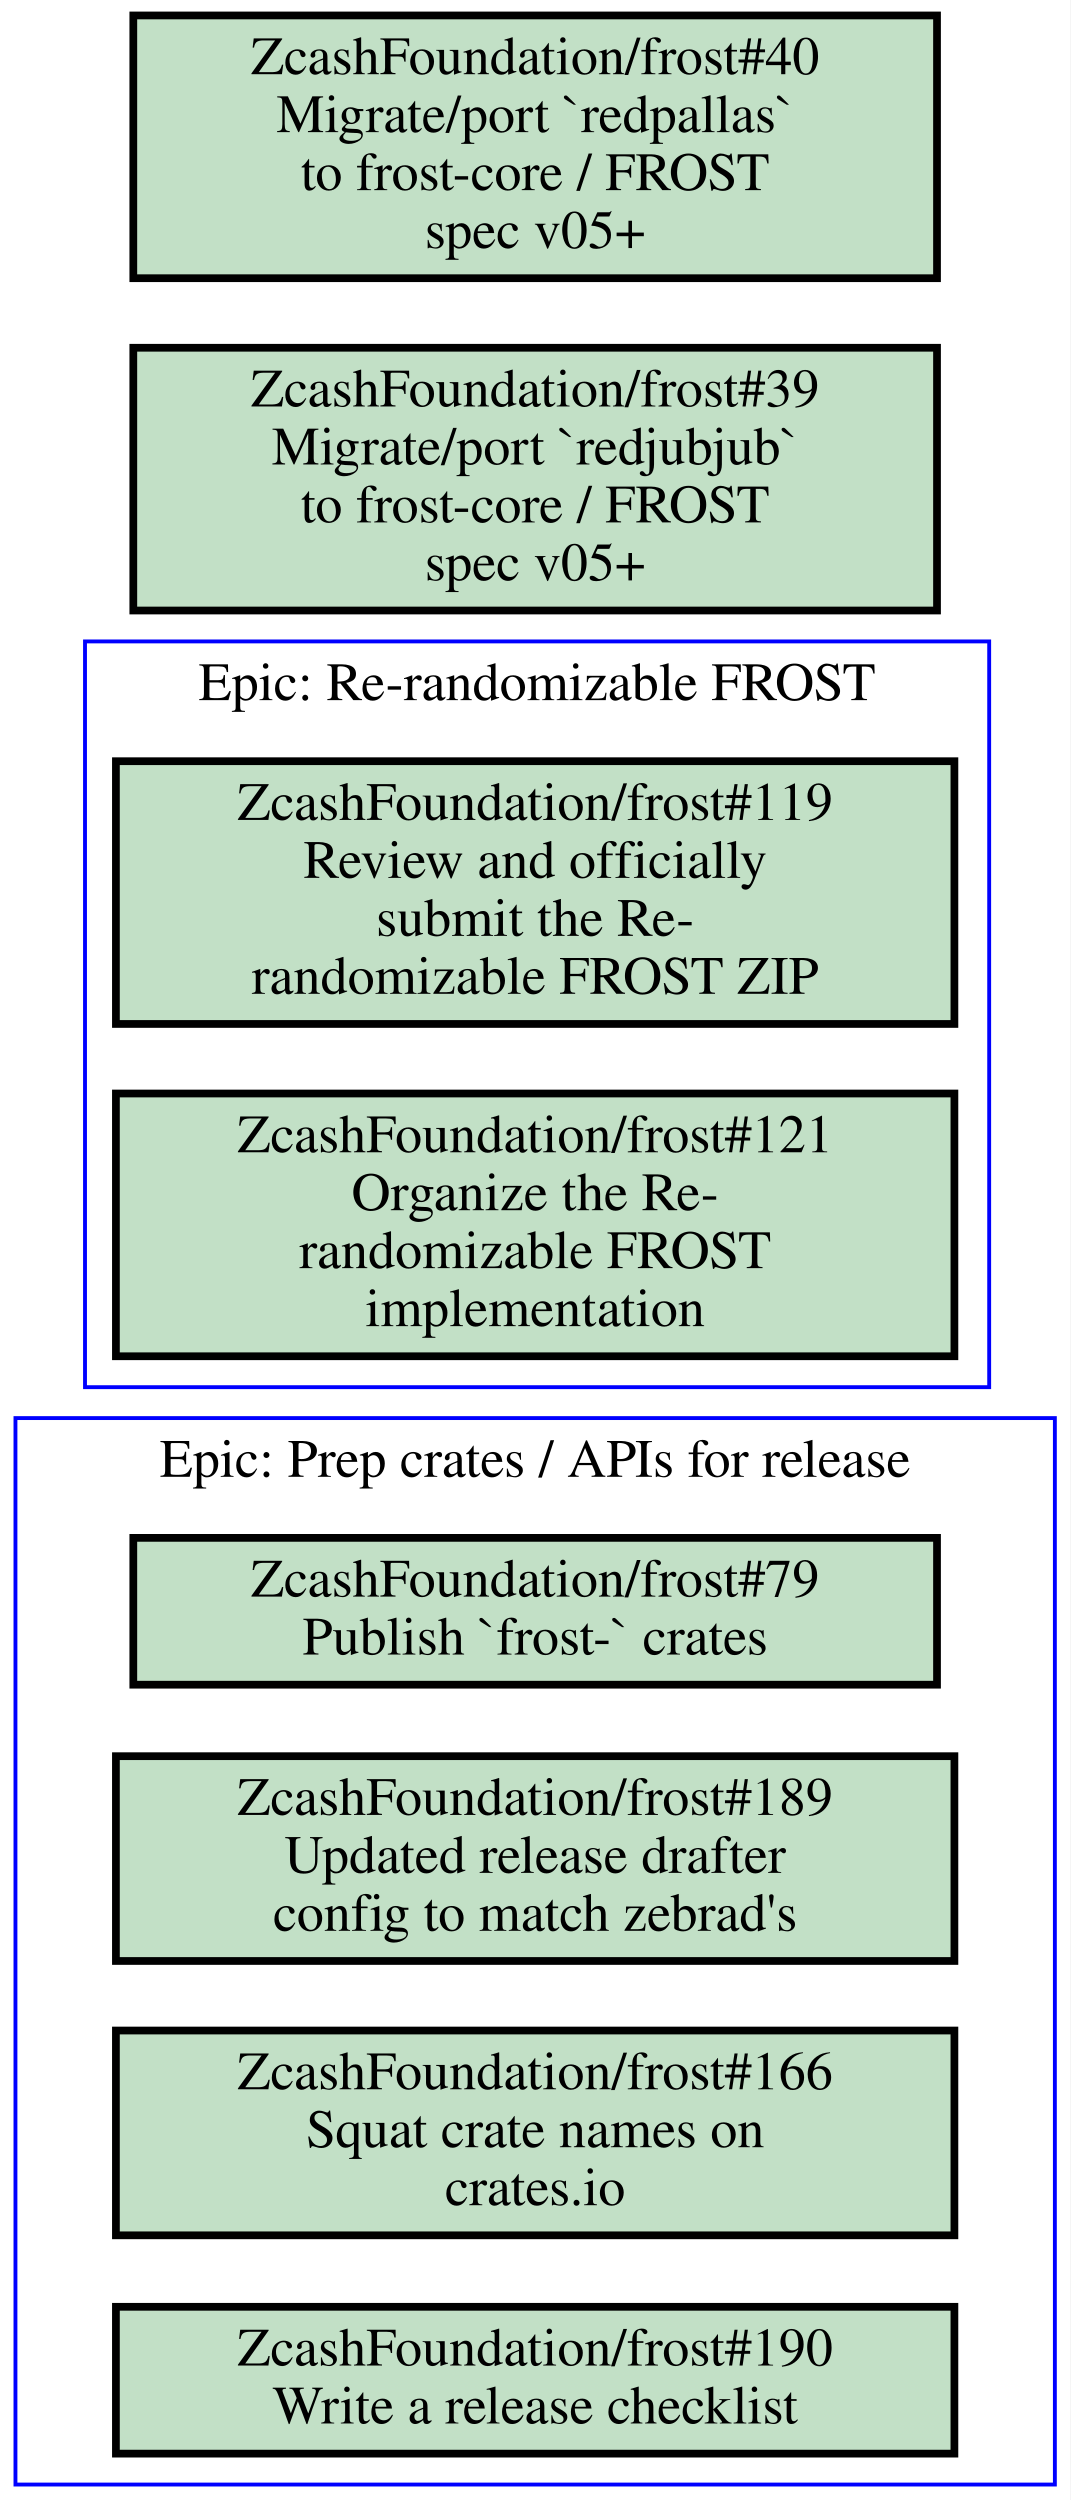
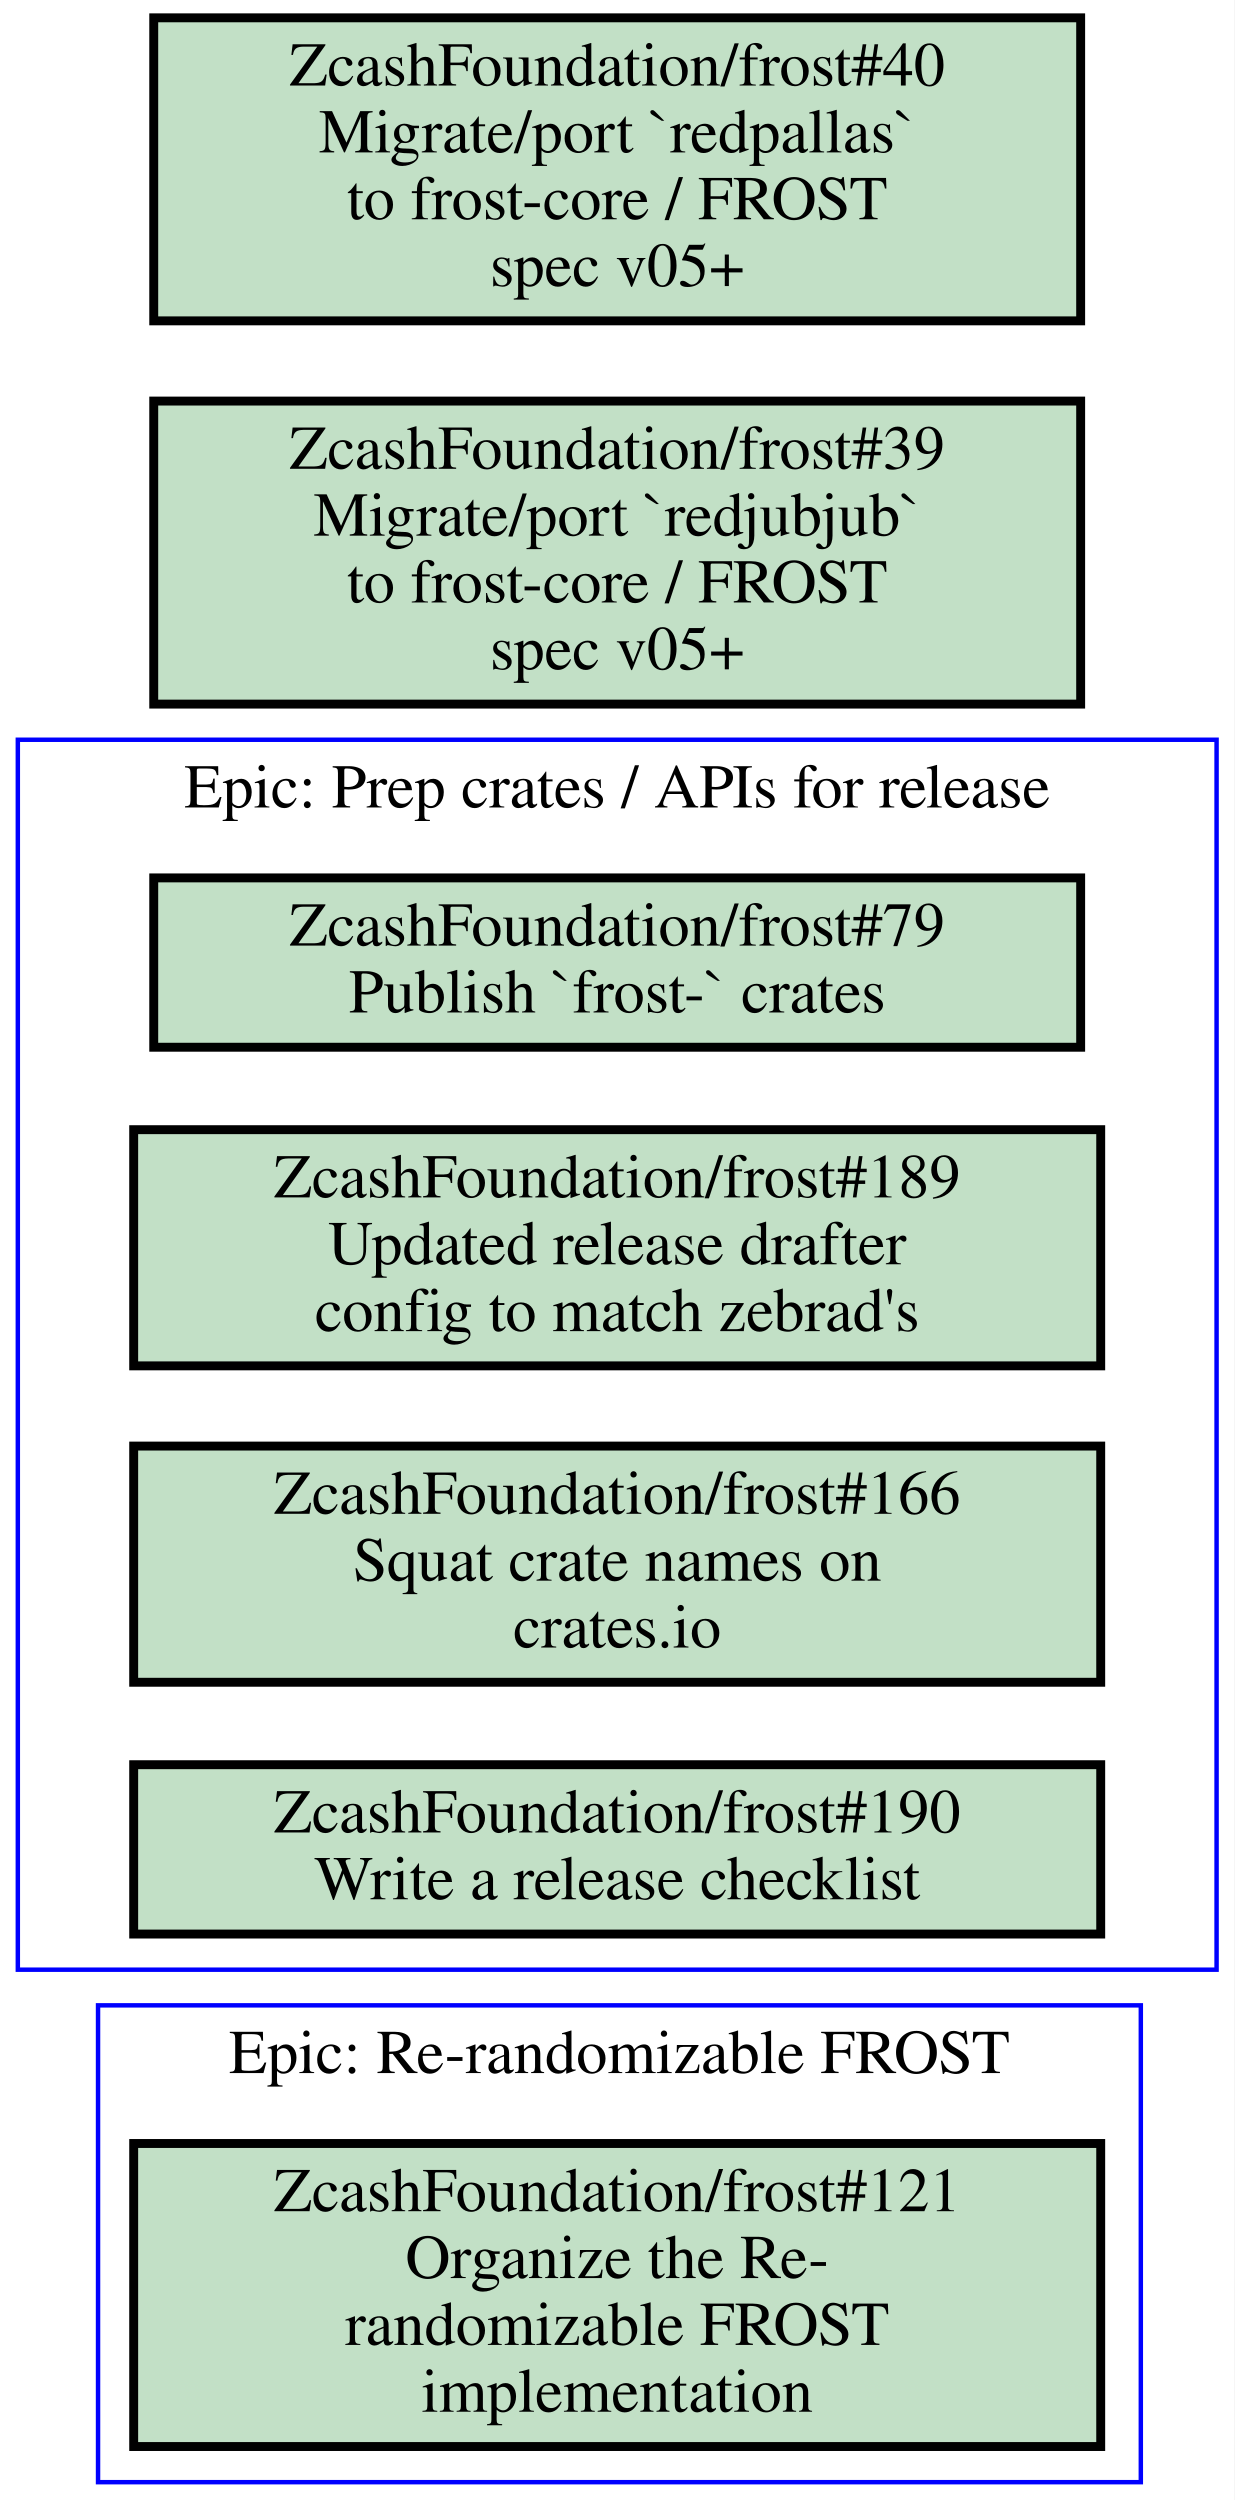
- <svg xmlns="http://www.w3.org/2000/svg" xmlns:xlink="http://www.w3.org/1999/xlink" width="277pt" height="647pt" viewBox="0.00 0.00 277.00 647.00">
-   <g id="graph0" class="graph" transform="scale(1 1) rotate(0) translate(4 643)">
-     <polygon fill="#ffffff" stroke="transparent" points="-4,4 -4,-643 273,-643 273,4 -4,4" />
+ <svg xmlns="http://www.w3.org/2000/svg" xmlns:xlink="http://www.w3.org/1999/xlink" width="277pt" height="561pt" viewBox="0.00 0.00 277.00 561.00">
+   <g id="graph0" class="graph" transform="scale(1 1) rotate(0) translate(4 557)">
+     <polygon fill="#ffffff" stroke="transparent" points="-4,4 -4,-557 273,-557 273,4 -4,4" />
    <g id="clust1" class="cluster">
-       <polygon fill="none" stroke="#0000ff" points="0,0 0,-276 269,-276 269,0 0,0" />
-       <text text-anchor="middle" x="134.5" y="-260.8" font-family="Times,serif" font-size="14.00" fill="#000000">Epic: Prep crates / APIs for release</text>
+       <polygon fill="none" stroke="#0000ff" points="18,0 18,-107 252,-107 252,0 18,0" />
+       <text text-anchor="middle" x="135" y="-91.8" font-family="Times,serif" font-size="14.00" fill="#000000">Epic: Re-randomizable FROST</text>
    </g>
    <g id="clust2" class="cluster">
-       <polygon fill="none" stroke="#0000ff" points="18,-284 18,-477 252,-477 252,-284 18,-284" />
-       <text text-anchor="middle" x="135" y="-461.8" font-family="Times,serif" font-size="14.00" fill="#000000">Epic: Re-randomizable FROST</text>
+       <polygon fill="none" stroke="#0000ff" points="0,-115 0,-391 269,-391 269,-115 0,-115" />
+       <text text-anchor="middle" x="134.5" y="-375.8" font-family="Times,serif" font-size="14.00" fill="#000000">Epic: Prep crates / APIs for release</text>
    </g>
    <g id="node1" class="node open">
      <g id="a_node1">
-         <a xlink:href="https://github.com/ZcashFoundation/frost/issues/79" xlink:title="ZcashFoundation/frost#79&#10;Publish `frost-` crates" target="_blank">
-           <polygon fill="#c2e0c6" stroke="#000000" stroke-width="2" points="238.5,-245 30.5,-245 30.5,-207 238.5,-207 238.5,-245" />
-           <text text-anchor="middle" x="134.5" y="-229.8" font-family="Times,serif" font-size="14.00" fill="#000000">ZcashFoundation/frost#79</text>
-           <text text-anchor="middle" x="134.5" y="-214.8" font-family="Times,serif" font-size="14.00" fill="#000000">Publish `frost-` crates</text>
+         <a xlink:href="https://github.com/ZcashFoundation/frost/issues/121" xlink:title="ZcashFoundation/frost#121&#10;Organize the Re-&#10;randomizable FROST&#10;implementation" target="_blank">
+           <polygon fill="#c2e0c6" stroke="#000000" stroke-width="2" points="243,-76 26,-76 26,-8 243,-8 243,-76" />
+           <text text-anchor="middle" x="134.5" y="-60.8" font-family="Times,serif" font-size="14.00" fill="#000000">ZcashFoundation/frost#121</text>
+           <text text-anchor="middle" x="134.5" y="-45.8" font-family="Times,serif" font-size="14.00" fill="#000000">Organize the Re-</text>
+           <text text-anchor="middle" x="134.5" y="-30.8" font-family="Times,serif" font-size="14.00" fill="#000000">randomizable FROST</text>
+           <text text-anchor="middle" x="134.5" y="-15.8" font-family="Times,serif" font-size="14.00" fill="#000000">implementation</text>
        </a>
      </g>
    </g>
    <g id="node2" class="node open">
      <g id="a_node2">
-         <a xlink:href="https://github.com/ZcashFoundation/frost/issues/189" xlink:title="ZcashFoundation/frost#189&#10;Updated release drafter&#10;config to match zebrad's" target="_blank">
-           <polygon fill="#c2e0c6" stroke="#000000" stroke-width="2" points="243,-188.5 26,-188.5 26,-135.5 243,-135.5 243,-188.5" />
-           <text text-anchor="middle" x="134.5" y="-173.3" font-family="Times,serif" font-size="14.00" fill="#000000">ZcashFoundation/frost#189</text>
-           <text text-anchor="middle" x="134.5" y="-158.3" font-family="Times,serif" font-size="14.00" fill="#000000">Updated release drafter</text>
-           <text text-anchor="middle" x="134.5" y="-143.3" font-family="Times,serif" font-size="14.00" fill="#000000">config to match zebrad's</text>
+         <a xlink:href="https://github.com/ZcashFoundation/frost/issues/79" xlink:title="ZcashFoundation/frost#79&#10;Publish `frost-` crates" target="_blank">
+           <polygon fill="#c2e0c6" stroke="#000000" stroke-width="2" points="238.5,-360 30.5,-360 30.5,-322 238.5,-322 238.5,-360" />
+           <text text-anchor="middle" x="134.5" y="-344.8" font-family="Times,serif" font-size="14.00" fill="#000000">ZcashFoundation/frost#79</text>
+           <text text-anchor="middle" x="134.5" y="-329.8" font-family="Times,serif" font-size="14.00" fill="#000000">Publish `frost-` crates</text>
        </a>
      </g>
    </g>
    <g id="node3" class="node open">
      <g id="a_node3">
-         <a xlink:href="https://github.com/ZcashFoundation/frost/issues/166" xlink:title="ZcashFoundation/frost#166&#10;Squat crate names on&#10;crates.io" target="_blank">
-           <polygon fill="#c2e0c6" stroke="#000000" stroke-width="2" points="243,-117.5 26,-117.5 26,-64.5 243,-64.5 243,-117.5" />
-           <text text-anchor="middle" x="134.5" y="-102.3" font-family="Times,serif" font-size="14.00" fill="#000000">ZcashFoundation/frost#166</text>
-           <text text-anchor="middle" x="134.5" y="-87.3" font-family="Times,serif" font-size="14.00" fill="#000000">Squat crate names on</text>
-           <text text-anchor="middle" x="134.5" y="-72.3" font-family="Times,serif" font-size="14.00" fill="#000000">crates.io</text>
+         <a xlink:href="https://github.com/ZcashFoundation/frost/issues/189" xlink:title="ZcashFoundation/frost#189&#10;Updated release drafter&#10;config to match zebrad's" target="_blank">
+           <polygon fill="#c2e0c6" stroke="#000000" stroke-width="2" points="243,-303.5 26,-303.5 26,-250.5 243,-250.5 243,-303.5" />
+           <text text-anchor="middle" x="134.5" y="-288.3" font-family="Times,serif" font-size="14.00" fill="#000000">ZcashFoundation/frost#189</text>
+           <text text-anchor="middle" x="134.5" y="-273.3" font-family="Times,serif" font-size="14.00" fill="#000000">Updated release drafter</text>
+           <text text-anchor="middle" x="134.5" y="-258.3" font-family="Times,serif" font-size="14.00" fill="#000000">config to match zebrad's</text>
        </a>
      </g>
    </g>
    <g id="node4" class="node open">
      <g id="a_node4">
-         <a xlink:href="https://github.com/ZcashFoundation/frost/issues/190" xlink:title="ZcashFoundation/frost#190&#10;Write a release checklist" target="_blank">
-           <polygon fill="#c2e0c6" stroke="#000000" stroke-width="2" points="243,-46 26,-46 26,-8 243,-8 243,-46" />
-           <text text-anchor="middle" x="134.5" y="-30.8" font-family="Times,serif" font-size="14.00" fill="#000000">ZcashFoundation/frost#190</text>
-           <text text-anchor="middle" x="134.5" y="-15.8" font-family="Times,serif" font-size="14.00" fill="#000000">Write a release checklist</text>
+         <a xlink:href="https://github.com/ZcashFoundation/frost/issues/166" xlink:title="ZcashFoundation/frost#166&#10;Squat crate names on&#10;crates.io" target="_blank">
+           <polygon fill="#c2e0c6" stroke="#000000" stroke-width="2" points="243,-232.5 26,-232.5 26,-179.5 243,-179.5 243,-232.5" />
+           <text text-anchor="middle" x="134.5" y="-217.3" font-family="Times,serif" font-size="14.00" fill="#000000">ZcashFoundation/frost#166</text>
+           <text text-anchor="middle" x="134.5" y="-202.3" font-family="Times,serif" font-size="14.00" fill="#000000">Squat crate names on</text>
+           <text text-anchor="middle" x="134.5" y="-187.3" font-family="Times,serif" font-size="14.00" fill="#000000">crates.io</text>
        </a>
      </g>
    </g>
    <g id="node5" class="node open">
      <g id="a_node5">
-         <a xlink:href="https://github.com/ZcashFoundation/frost/issues/119" xlink:title="ZcashFoundation/frost#119&#10;Review and officially&#10;submit the Re-&#10;randomizable FROST ZIP" target="_blank">
-           <polygon fill="#c2e0c6" stroke="#000000" stroke-width="2" points="243,-446 26,-446 26,-378 243,-378 243,-446" />
-           <text text-anchor="middle" x="134.5" y="-430.8" font-family="Times,serif" font-size="14.00" fill="#000000">ZcashFoundation/frost#119</text>
-           <text text-anchor="middle" x="134.5" y="-415.8" font-family="Times,serif" font-size="14.00" fill="#000000">Review and officially</text>
-           <text text-anchor="middle" x="134.5" y="-400.8" font-family="Times,serif" font-size="14.00" fill="#000000">submit the Re-</text>
-           <text text-anchor="middle" x="134.5" y="-385.8" font-family="Times,serif" font-size="14.00" fill="#000000">randomizable FROST ZIP</text>
+         <a xlink:href="https://github.com/ZcashFoundation/frost/issues/190" xlink:title="ZcashFoundation/frost#190&#10;Write a release checklist" target="_blank">
+           <polygon fill="#c2e0c6" stroke="#000000" stroke-width="2" points="243,-161 26,-161 26,-123 243,-123 243,-161" />
+           <text text-anchor="middle" x="134.5" y="-145.8" font-family="Times,serif" font-size="14.00" fill="#000000">ZcashFoundation/frost#190</text>
+           <text text-anchor="middle" x="134.5" y="-130.8" font-family="Times,serif" font-size="14.00" fill="#000000">Write a release checklist</text>
        </a>
      </g>
    </g>
    <g id="node6" class="node open">
      <g id="a_node6">
-         <a xlink:href="https://github.com/ZcashFoundation/frost/issues/121" xlink:title="ZcashFoundation/frost#121&#10;Organize the Re-&#10;randomizable FROST&#10;implementation" target="_blank">
-           <polygon fill="#c2e0c6" stroke="#000000" stroke-width="2" points="243,-360 26,-360 26,-292 243,-292 243,-360" />
-           <text text-anchor="middle" x="134.5" y="-344.8" font-family="Times,serif" font-size="14.00" fill="#000000">ZcashFoundation/frost#121</text>
-           <text text-anchor="middle" x="134.5" y="-329.8" font-family="Times,serif" font-size="14.00" fill="#000000">Organize the Re-</text>
-           <text text-anchor="middle" x="134.5" y="-314.8" font-family="Times,serif" font-size="14.00" fill="#000000">randomizable FROST</text>
-           <text text-anchor="middle" x="134.5" y="-299.8" font-family="Times,serif" font-size="14.00" fill="#000000">implementation</text>
+         <a xlink:href="https://github.com/ZcashFoundation/frost/issues/39" xlink:title="ZcashFoundation/frost#39&#10;Migrate/port `redjubjub`&#10;to frost-core / FROST&#10;spec v05+" target="_blank">
+           <polygon fill="#c2e0c6" stroke="#000000" stroke-width="2" points="238.5,-467 30.5,-467 30.5,-399 238.5,-399 238.5,-467" />
+           <text text-anchor="middle" x="134.5" y="-451.8" font-family="Times,serif" font-size="14.00" fill="#000000">ZcashFoundation/frost#39</text>
+           <text text-anchor="middle" x="134.5" y="-436.8" font-family="Times,serif" font-size="14.00" fill="#000000">Migrate/port `redjubjub`</text>
+           <text text-anchor="middle" x="134.5" y="-421.8" font-family="Times,serif" font-size="14.00" fill="#000000">to frost-core / FROST</text>
+           <text text-anchor="middle" x="134.5" y="-406.8" font-family="Times,serif" font-size="14.00" fill="#000000">spec v05+</text>
        </a>
      </g>
    </g>
    <g id="node7" class="node open">
      <g id="a_node7">
-         <a xlink:href="https://github.com/ZcashFoundation/frost/issues/39" xlink:title="ZcashFoundation/frost#39&#10;Migrate/port `redjubjub`&#10;to frost-core / FROST&#10;spec v05+" target="_blank">
+         <a xlink:href="https://github.com/ZcashFoundation/frost/issues/40" xlink:title="ZcashFoundation/frost#40&#10;Migrate/port `redpallas`&#10;to frost-core / FROST&#10;spec v05+" target="_blank">
          <polygon fill="#c2e0c6" stroke="#000000" stroke-width="2" points="238.5,-553 30.5,-553 30.5,-485 238.5,-485 238.5,-553" />
-           <text text-anchor="middle" x="134.5" y="-537.8" font-family="Times,serif" font-size="14.00" fill="#000000">ZcashFoundation/frost#39</text>
-           <text text-anchor="middle" x="134.5" y="-522.8" font-family="Times,serif" font-size="14.00" fill="#000000">Migrate/port `redjubjub`</text>
+           <text text-anchor="middle" x="134.5" y="-537.8" font-family="Times,serif" font-size="14.00" fill="#000000">ZcashFoundation/frost#40</text>
+           <text text-anchor="middle" x="134.5" y="-522.8" font-family="Times,serif" font-size="14.00" fill="#000000">Migrate/port `redpallas`</text>
          <text text-anchor="middle" x="134.5" y="-507.8" font-family="Times,serif" font-size="14.00" fill="#000000">to frost-core / FROST</text>
          <text text-anchor="middle" x="134.5" y="-492.8" font-family="Times,serif" font-size="14.00" fill="#000000">spec v05+</text>
        </a>
      </g>
    </g>
-     <g id="node8" class="node open">
-       <g id="a_node8">
-         <a xlink:href="https://github.com/ZcashFoundation/frost/issues/40" xlink:title="ZcashFoundation/frost#40&#10;Migrate/port `redpallas`&#10;to frost-core / FROST&#10;spec v05+" target="_blank">
-           <polygon fill="#c2e0c6" stroke="#000000" stroke-width="2" points="238.5,-639 30.5,-639 30.5,-571 238.5,-571 238.5,-639" />
-           <text text-anchor="middle" x="134.5" y="-623.8" font-family="Times,serif" font-size="14.00" fill="#000000">ZcashFoundation/frost#40</text>
-           <text text-anchor="middle" x="134.5" y="-608.8" font-family="Times,serif" font-size="14.00" fill="#000000">Migrate/port `redpallas`</text>
-           <text text-anchor="middle" x="134.5" y="-593.8" font-family="Times,serif" font-size="14.00" fill="#000000">to frost-core / FROST</text>
-           <text text-anchor="middle" x="134.5" y="-578.8" font-family="Times,serif" font-size="14.00" fill="#000000">spec v05+</text>
-         </a>
-       </g>
-     </g>
  </g>
</svg>
